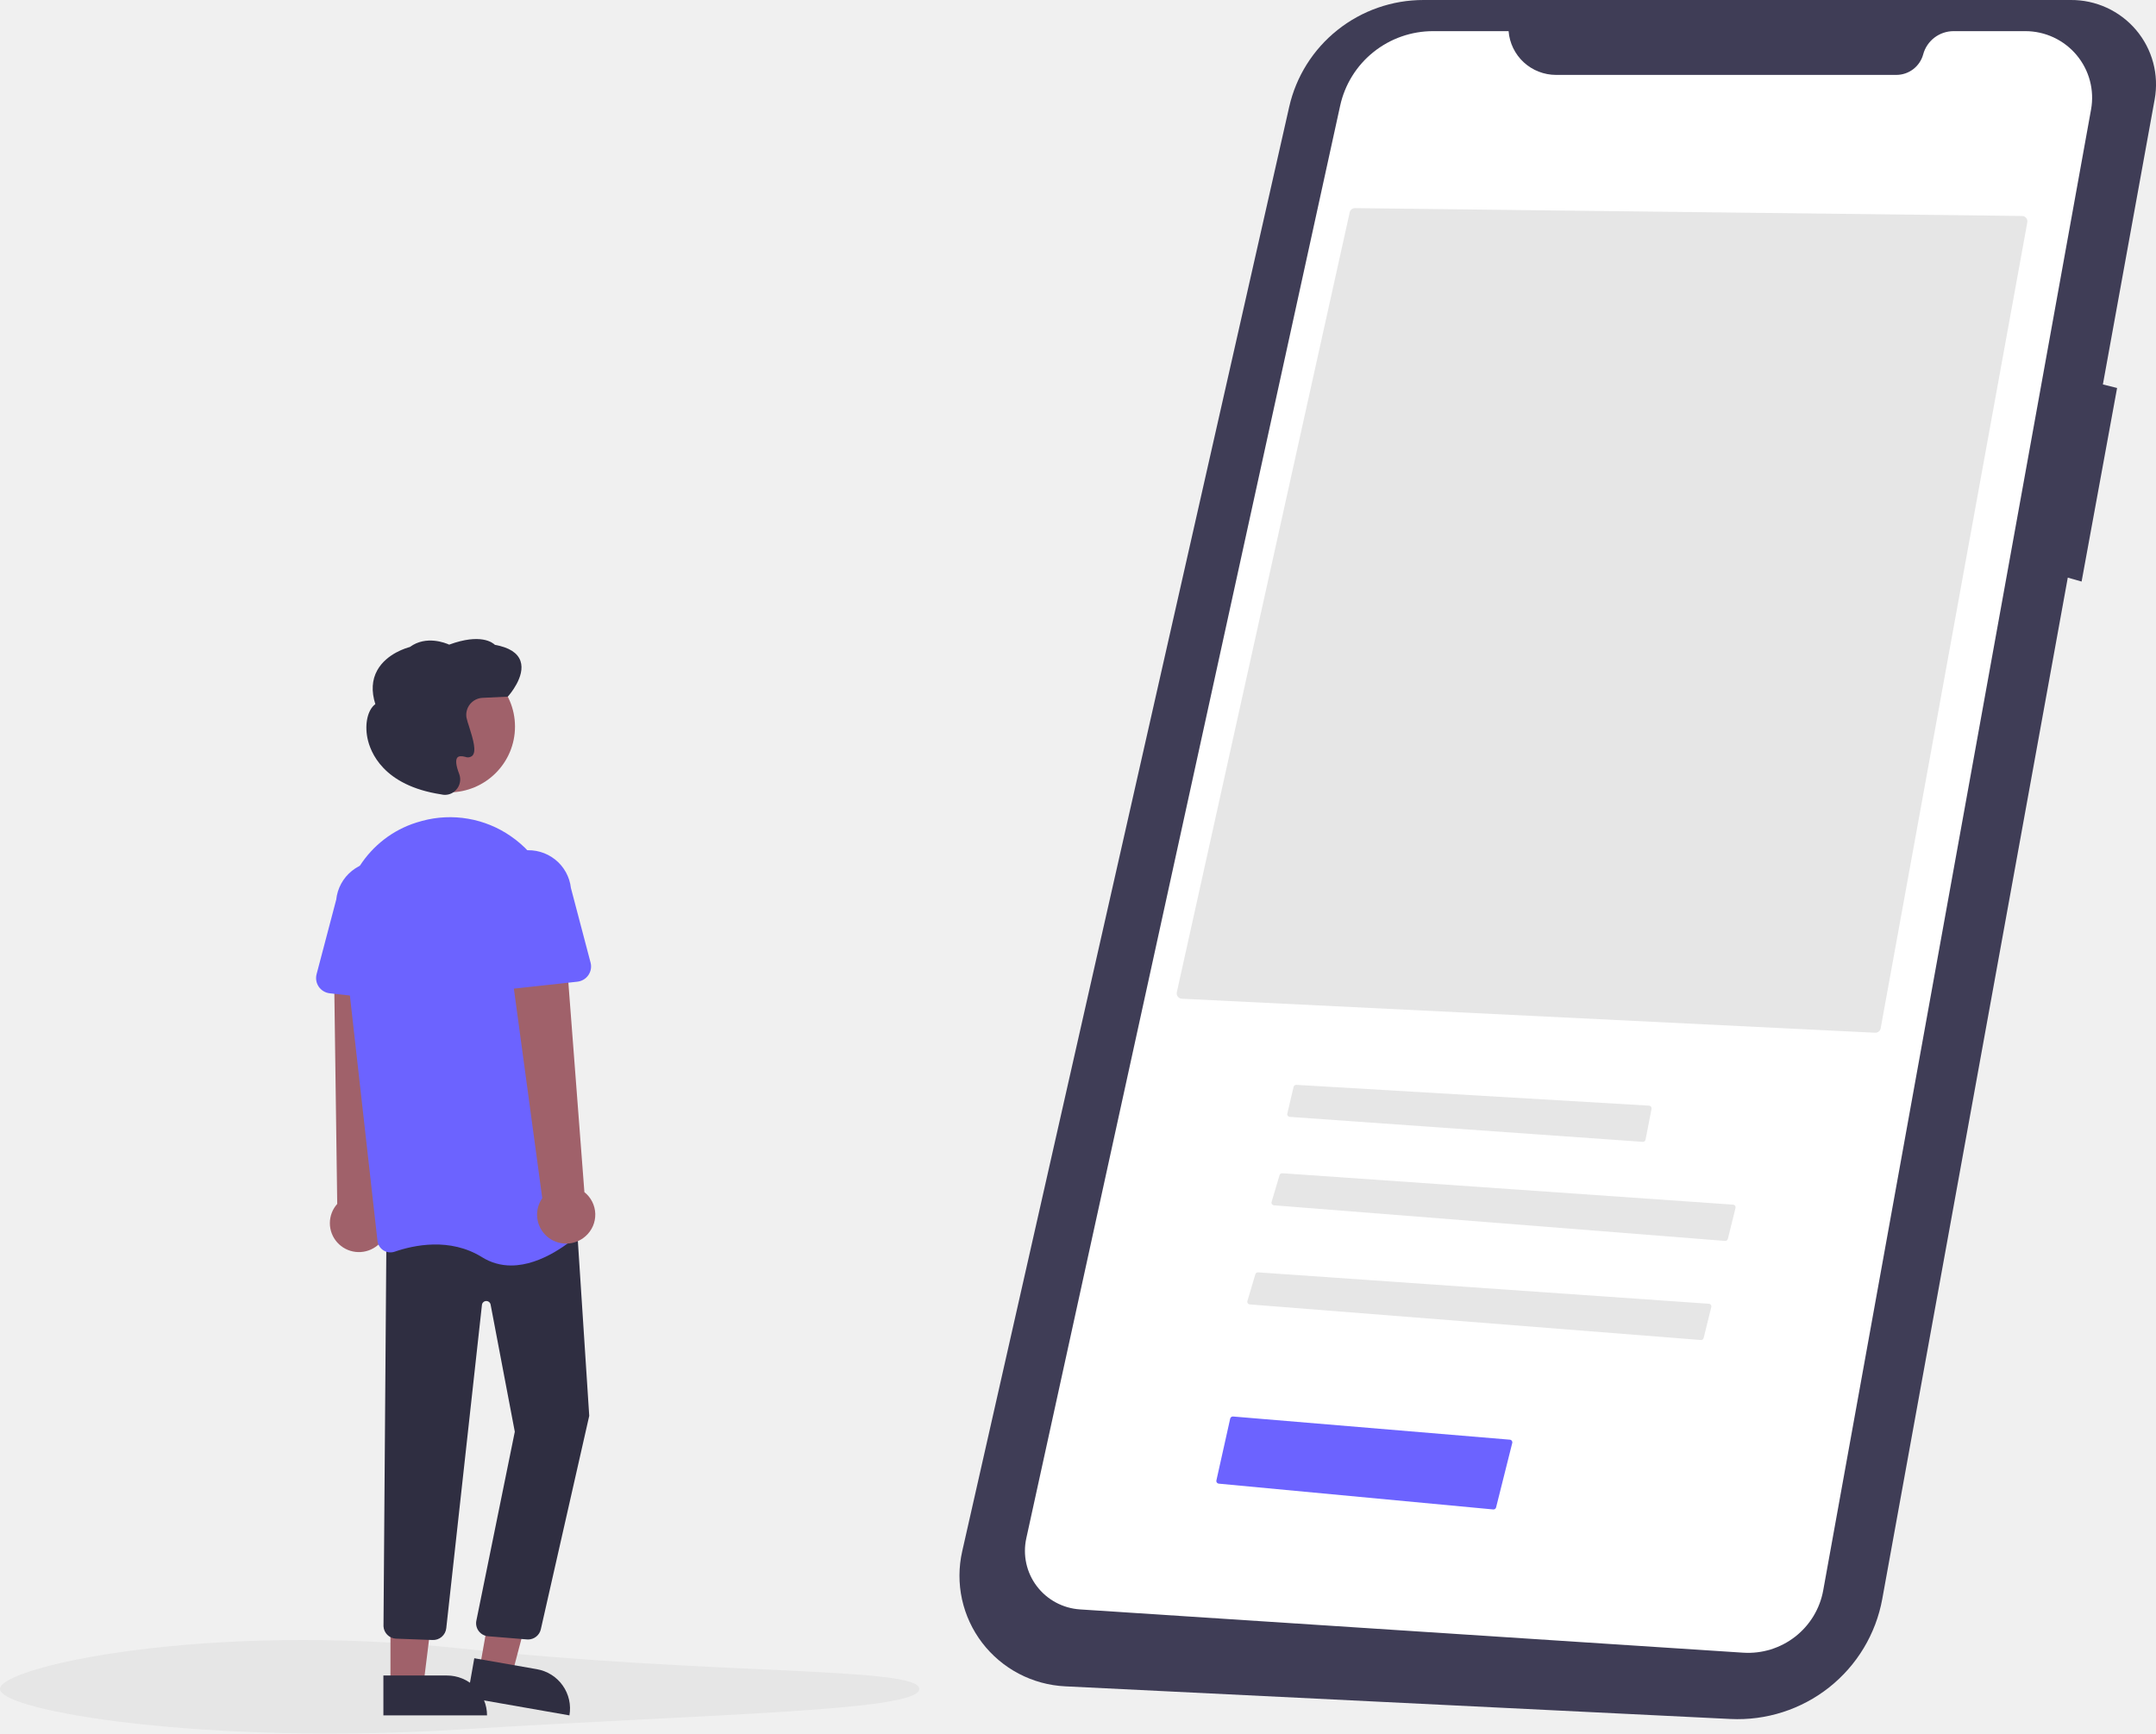
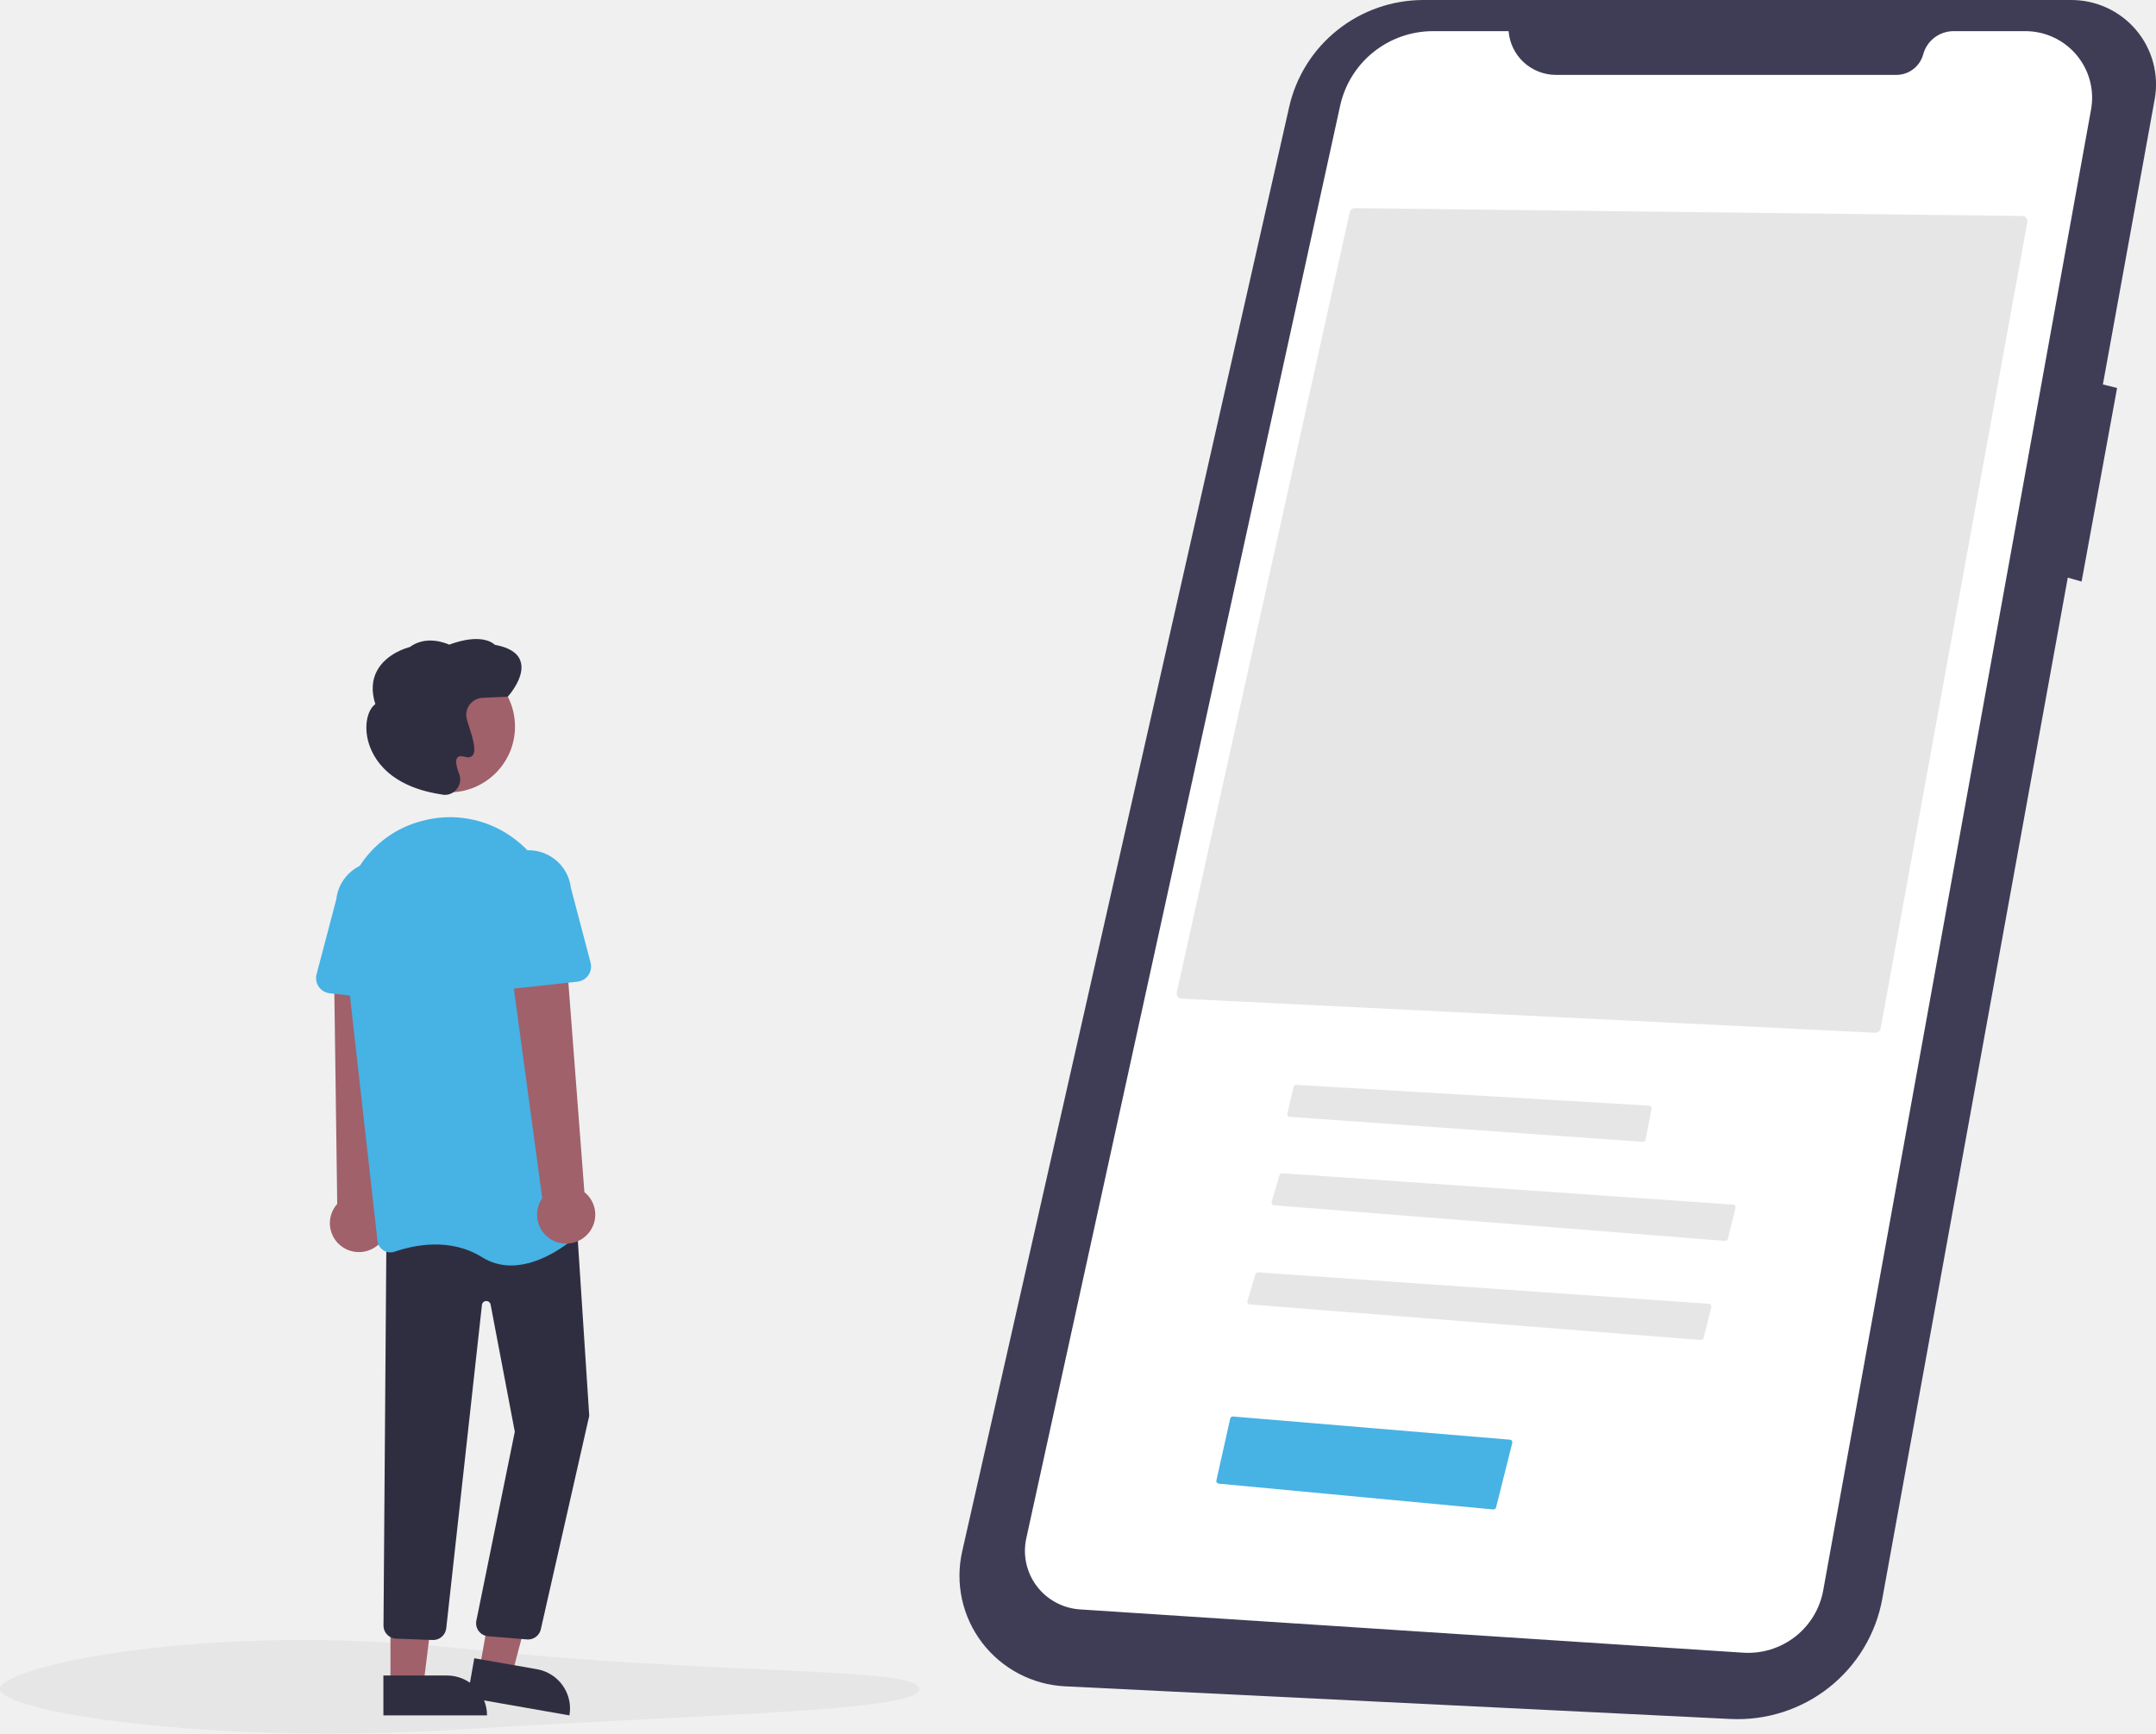
<svg xmlns="http://www.w3.org/2000/svg" width="143" height="115" viewBox="0 0 143 115" fill="none">
  <g clip-path="url(#clip0)">
    <path d="M137.335 0H94.41C92.338 0 90.328 0.702 88.711 1.991C87.093 3.279 85.963 5.077 85.508 7.09L63.819 102.915C63.582 103.96 63.578 105.044 63.806 106.091C64.035 107.138 64.491 108.122 65.141 108.975C65.793 109.828 66.623 110.529 67.574 111.029C68.526 111.528 69.576 111.814 70.65 111.867L114.778 114.033C117.141 114.149 119.465 113.404 121.318 111.939C123.17 110.473 124.424 108.386 124.845 106.067L137.149 38.318L138.065 38.579L140.419 25.738L139.477 25.503L142.912 6.592C143.059 5.782 143.025 4.95 142.812 4.154C142.599 3.359 142.213 2.62 141.68 1.99C141.148 1.361 140.482 0.856 139.732 0.512C138.981 0.168 138.163 -0.007 137.337 -0L137.335 0Z" fill="#3F3D56" />
    <path d="M100.06 2.066H95.05C93.611 2.066 92.215 2.556 91.095 3.455C89.974 4.354 89.196 5.608 88.889 7.008L68.07 102.05C67.95 102.598 67.95 103.164 68.07 103.711C68.19 104.259 68.427 104.773 68.766 105.221C69.104 105.668 69.535 106.038 70.03 106.304C70.524 106.57 71.071 106.727 71.632 106.764L115.617 109.635C116.857 109.716 118.085 109.339 119.064 108.576C120.044 107.813 120.708 106.718 120.928 105.499L138.693 7.263C138.808 6.627 138.781 5.974 138.615 5.35C138.449 4.725 138.147 4.145 137.731 3.649C137.315 3.153 136.795 2.755 136.208 2.481C135.62 2.207 134.979 2.066 134.331 2.066H129.578C129.118 2.066 128.67 2.217 128.305 2.495C127.94 2.774 127.677 3.165 127.558 3.608C127.452 3.998 127.22 4.343 126.897 4.59C126.575 4.836 126.18 4.969 125.774 4.969H103.208C102.413 4.969 101.647 4.67 101.063 4.132C100.48 3.593 100.121 2.856 100.06 2.066Z" fill="white" />
    <path d="M124.375 68.509C124.46 68.511 124.544 68.484 124.611 68.43C124.677 68.377 124.723 68.301 124.738 68.218L134.465 14.747C134.474 14.696 134.472 14.643 134.459 14.594C134.447 14.543 134.423 14.497 134.39 14.457C134.358 14.417 134.317 14.384 134.271 14.362C134.225 14.34 134.174 14.328 134.123 14.327L89.87 13.806H89.865C89.785 13.807 89.707 13.835 89.645 13.885C89.582 13.936 89.539 14.006 89.522 14.084L78.055 65.819C78.044 65.87 78.044 65.922 78.055 65.973C78.066 66.023 78.088 66.071 78.119 66.112C78.15 66.153 78.189 66.187 78.234 66.211C78.28 66.235 78.33 66.249 78.382 66.252L124.375 68.509Z" fill="#E6E6E6" />
    <path d="M85.972 71.966C85.932 71.966 85.892 71.98 85.861 72.004C85.829 72.029 85.807 72.064 85.798 72.103L85.384 73.872C85.378 73.897 85.378 73.923 85.383 73.948C85.388 73.974 85.398 73.997 85.414 74.018C85.429 74.039 85.449 74.056 85.471 74.068C85.494 74.081 85.519 74.088 85.544 74.09L108.956 75.747C108.999 75.75 109.042 75.737 109.077 75.711C109.111 75.684 109.135 75.646 109.143 75.604L109.542 73.557C109.547 73.532 109.546 73.507 109.54 73.482C109.534 73.457 109.523 73.434 109.508 73.414C109.492 73.394 109.473 73.378 109.45 73.366C109.428 73.354 109.403 73.347 109.378 73.346L85.983 71.966L85.972 71.966Z" fill="#E6E6E6" />
    <path d="M114.415 82.319C114.457 82.322 114.499 82.31 114.534 82.285C114.568 82.261 114.593 82.225 114.603 82.184L115.11 80.133C115.116 80.108 115.117 80.081 115.112 80.056C115.107 80.031 115.096 80.007 115.081 79.986C115.066 79.965 115.046 79.947 115.023 79.935C115.001 79.922 114.975 79.915 114.949 79.913L85.052 77.83C85.011 77.827 84.971 77.838 84.937 77.861C84.904 77.884 84.879 77.918 84.868 77.957L84.341 79.729C84.334 79.755 84.332 79.781 84.336 79.808C84.34 79.834 84.35 79.858 84.365 79.88C84.38 79.902 84.4 79.92 84.423 79.933C84.446 79.947 84.471 79.955 84.498 79.957L114.415 82.319Z" fill="#E6E6E6" />
    <path d="M112.81 88.893C112.852 88.897 112.894 88.885 112.928 88.86C112.963 88.835 112.987 88.799 112.997 88.758L113.504 86.707C113.511 86.682 113.511 86.656 113.506 86.631C113.501 86.605 113.491 86.581 113.475 86.56C113.46 86.539 113.44 86.522 113.418 86.51C113.395 86.497 113.37 86.489 113.344 86.488L83.446 84.405C83.406 84.402 83.365 84.412 83.332 84.436C83.298 84.459 83.274 84.493 83.263 84.531L82.736 86.304C82.728 86.329 82.726 86.356 82.73 86.382C82.734 86.408 82.744 86.433 82.759 86.455C82.774 86.477 82.794 86.495 82.817 86.508C82.84 86.521 82.866 86.529 82.892 86.531L112.81 88.893Z" fill="#E6E6E6" />
    <path d="M60.973 112.039C60.973 113.526 47.306 113.685 30.486 114.732C13.681 115.778 0 113.526 0 112.039C0 110.552 13.745 107.56 30.486 109.347C47.306 111.142 60.973 110.552 60.973 112.039Z" fill="#E6E6E6" />
-     <path d="M99.04 100.133C99.082 100.137 99.125 100.126 99.16 100.101C99.195 100.077 99.22 100.04 99.23 99.999L100.302 95.725C100.309 95.7 100.309 95.674 100.305 95.649C100.3 95.624 100.29 95.6 100.275 95.579C100.259 95.558 100.24 95.54 100.218 95.528C100.195 95.515 100.17 95.507 100.144 95.505L81.784 93.967C81.741 93.964 81.699 93.976 81.664 94.001C81.63 94.027 81.605 94.064 81.595 94.105L80.68 98.207C80.675 98.231 80.674 98.257 80.68 98.282C80.685 98.306 80.695 98.33 80.71 98.35C80.725 98.37 80.744 98.387 80.766 98.4C80.788 98.412 80.812 98.42 80.838 98.422L99.04 100.133Z" fill="#6C63FF" />
+     <path d="M99.04 100.133C99.082 100.137 99.125 100.126 99.16 100.101C99.195 100.077 99.22 100.04 99.23 99.999L100.302 95.725C100.309 95.7 100.309 95.674 100.305 95.649C100.3 95.624 100.29 95.6 100.275 95.579C100.259 95.558 100.24 95.54 100.218 95.528C100.195 95.515 100.17 95.507 100.144 95.505L81.784 93.967C81.741 93.964 81.699 93.976 81.664 94.001C81.63 94.027 81.605 94.064 81.595 94.105L80.68 98.207C80.675 98.231 80.674 98.257 80.68 98.282C80.685 98.306 80.695 98.33 80.71 98.35C80.725 98.37 80.744 98.387 80.766 98.4C80.788 98.412 80.812 98.42 80.838 98.422L99.04 100.133Z" fill="#47B2E4" />
    <path d="M24.906 82.718C25.137 82.56 25.331 82.353 25.473 82.113C25.616 81.873 25.703 81.604 25.73 81.326C25.757 81.048 25.723 80.768 25.629 80.505C25.535 80.242 25.385 80.002 25.188 79.803L25.932 63.275L22.147 63.698L22.367 79.865C22.053 80.216 21.879 80.67 21.879 81.14C21.878 81.61 22.051 82.064 22.364 82.415C22.677 82.767 23.109 82.992 23.578 83.047C24.046 83.103 24.519 82.985 24.906 82.717L24.906 82.718Z" fill="#A0616A" />
    <path d="M31.811 110.697L33.965 111.074L36.094 102.978L33.271 102.421L31.811 110.697Z" fill="#A0616A" />
    <path d="M37.768 113.794L30.998 112.608L31.458 110.003L35.612 110.731C36.306 110.852 36.923 111.243 37.327 111.818C37.731 112.392 37.89 113.103 37.768 113.794L37.768 113.794Z" fill="#2F2E41" />
    <path d="M25.898 111.771H28.085L29.126 103.368H25.898L25.898 111.771Z" fill="#A0616A" />
    <path d="M32.303 113.794L25.429 113.795L25.429 111.149L29.647 111.149C30.351 111.149 31.026 111.428 31.525 111.924C32.023 112.42 32.303 113.093 32.303 113.794Z" fill="#2F2E41" />
    <path d="M35.023 108.759C34.989 108.759 34.955 108.757 34.921 108.753L32.347 108.542C32.23 108.528 32.116 108.491 32.014 108.432C31.912 108.374 31.823 108.295 31.752 108.201C31.681 108.107 31.63 108 31.602 107.885C31.574 107.771 31.57 107.652 31.59 107.537L34.145 94.977L32.54 86.541C32.527 86.473 32.489 86.411 32.434 86.368C32.379 86.325 32.31 86.303 32.24 86.306C32.17 86.31 32.104 86.338 32.053 86.387C32.003 86.435 31.972 86.5 31.965 86.57L29.6 108.004C29.578 108.23 29.468 108.438 29.295 108.586C29.122 108.733 28.898 108.807 28.67 108.793L26.245 108.703C26.032 108.688 25.833 108.596 25.684 108.444C25.535 108.293 25.446 108.092 25.436 107.88L25.63 81.978L38.203 80.412L39.082 93.924L39.078 93.939L35.868 108.096C35.822 108.285 35.714 108.453 35.561 108.573C35.407 108.693 35.218 108.759 35.023 108.759Z" fill="#2F2E41" />
    <path d="M29.776 52.565C32.196 52.565 34.158 50.611 34.158 48.2C34.158 45.79 32.196 43.836 29.776 43.836C27.356 43.836 25.394 45.79 25.394 48.2C25.394 50.611 27.356 52.565 29.776 52.565Z" fill="#A0616A" />
-     <path d="M33.904 83.949C33.219 83.953 32.547 83.761 31.968 83.397C29.845 82.076 27.434 82.601 26.186 83.031C26.062 83.075 25.93 83.09 25.8 83.075C25.669 83.06 25.544 83.016 25.433 82.946C25.324 82.877 25.231 82.785 25.162 82.676C25.093 82.566 25.05 82.443 25.037 82.315L22.767 62.124C22.387 58.742 24.433 55.561 27.632 54.562C27.752 54.524 27.874 54.489 27.998 54.455C28.994 54.186 30.036 54.138 31.053 54.314C32.069 54.489 33.034 54.885 33.88 55.472C34.742 56.066 35.464 56.84 35.993 57.742C36.522 58.643 36.846 59.648 36.943 60.688L38.854 81.014C38.867 81.145 38.849 81.278 38.802 81.402C38.755 81.525 38.679 81.636 38.581 81.726C37.911 82.343 35.967 83.949 33.904 83.949Z" fill="#6C63FF" />
-     <path d="M26.993 66.454L21.873 65.893C21.727 65.877 21.587 65.83 21.461 65.755C21.335 65.68 21.227 65.579 21.144 65.459C21.061 65.339 21.005 65.202 20.98 65.058C20.955 64.915 20.961 64.767 20.998 64.626L22.301 59.678C22.34 59.307 22.452 58.947 22.63 58.62C22.809 58.292 23.051 58.003 23.343 57.769C23.634 57.535 23.97 57.361 24.329 57.258C24.689 57.154 25.065 57.121 25.437 57.163C25.809 57.205 26.169 57.32 26.496 57.501C26.823 57.682 27.111 57.926 27.343 58.219C27.575 58.512 27.746 58.847 27.847 59.206C27.948 59.565 27.977 59.941 27.931 60.311L28.125 65.406C28.13 65.552 28.104 65.698 28.048 65.832C27.992 65.967 27.908 66.089 27.8 66.188C27.693 66.288 27.565 66.363 27.426 66.409C27.287 66.455 27.14 66.471 26.994 66.455L26.993 66.454Z" fill="#6C63FF" />
+     <path d="M33.904 83.949C33.219 83.953 32.547 83.761 31.968 83.397C29.845 82.076 27.434 82.601 26.186 83.031C26.062 83.075 25.93 83.09 25.8 83.075C25.669 83.06 25.544 83.016 25.433 82.946C25.324 82.877 25.231 82.785 25.162 82.676C25.093 82.566 25.05 82.443 25.037 82.315L22.767 62.124C22.387 58.742 24.433 55.561 27.632 54.562C27.752 54.524 27.874 54.489 27.998 54.455C28.994 54.186 30.036 54.138 31.053 54.314C32.069 54.489 33.034 54.885 33.88 55.472C34.742 56.066 35.464 56.84 35.993 57.742C36.522 58.643 36.846 59.648 36.943 60.688L38.854 81.014C38.867 81.145 38.849 81.278 38.802 81.402C38.755 81.525 38.679 81.636 38.581 81.726C37.911 82.343 35.967 83.949 33.904 83.949Z" fill="#47B2E4" />
+     <path d="M26.993 66.454L21.873 65.893C21.727 65.877 21.587 65.83 21.461 65.755C21.335 65.68 21.227 65.579 21.144 65.459C21.061 65.339 21.005 65.202 20.98 65.058C20.955 64.915 20.961 64.767 20.998 64.626L22.301 59.678C22.34 59.307 22.452 58.947 22.63 58.62C22.809 58.292 23.051 58.003 23.343 57.769C23.634 57.535 23.97 57.361 24.329 57.258C24.689 57.154 25.065 57.121 25.437 57.163C25.809 57.205 26.169 57.32 26.496 57.501C26.823 57.682 27.111 57.926 27.343 58.219C27.575 58.512 27.746 58.847 27.847 59.206C27.948 59.565 27.977 59.941 27.931 60.311L28.125 65.406C28.13 65.552 28.104 65.698 28.048 65.832C27.992 65.967 27.908 66.089 27.8 66.188C27.693 66.288 27.565 66.363 27.426 66.409C27.287 66.455 27.14 66.471 26.994 66.455L26.993 66.454Z" fill="#47B2E4" />
    <path d="M38.833 82.01C39.043 81.826 39.21 81.597 39.323 81.342C39.435 81.086 39.489 80.809 39.483 80.53C39.476 80.251 39.407 79.977 39.283 79.727C39.158 79.477 38.98 79.257 38.761 79.084L37.499 62.586L33.79 63.418L35.966 79.484C35.697 79.87 35.58 80.341 35.636 80.808C35.693 81.274 35.919 81.704 36.272 82.016C36.626 82.327 37.081 82.498 37.553 82.497C38.025 82.496 38.48 82.323 38.832 82.01H38.833Z" fill="#A0616A" />
-     <path d="M32.368 65.417C32.261 65.318 32.176 65.196 32.12 65.061C32.065 64.927 32.038 64.781 32.044 64.635L32.237 59.54C32.196 59.172 32.227 58.799 32.33 58.443C32.433 58.087 32.605 57.754 32.837 57.465C33.069 57.175 33.356 56.934 33.681 56.754C34.007 56.575 34.365 56.461 34.734 56.42C35.104 56.378 35.478 56.41 35.836 56.512C36.193 56.614 36.527 56.786 36.818 57.017C37.109 57.248 37.351 57.534 37.531 57.858C37.711 58.182 37.825 58.539 37.867 58.907L39.17 63.855C39.208 63.996 39.214 64.144 39.189 64.287C39.163 64.431 39.107 64.568 39.024 64.688C38.941 64.808 38.833 64.91 38.708 64.984C38.582 65.059 38.441 65.106 38.295 65.123L33.175 65.683C33.03 65.699 32.882 65.684 32.743 65.638C32.604 65.592 32.476 65.516 32.369 65.417L32.368 65.417Z" fill="#6C63FF" />
+     <path d="M32.368 65.417C32.261 65.318 32.176 65.196 32.12 65.061C32.065 64.927 32.038 64.781 32.044 64.635L32.237 59.54C32.196 59.172 32.227 58.799 32.33 58.443C32.433 58.087 32.605 57.754 32.837 57.465C33.069 57.175 33.356 56.934 33.681 56.754C34.007 56.575 34.365 56.461 34.734 56.42C35.104 56.378 35.478 56.41 35.836 56.512C36.193 56.614 36.527 56.786 36.818 57.017C37.109 57.248 37.351 57.534 37.531 57.858C37.711 58.182 37.825 58.539 37.867 58.907L39.17 63.855C39.208 63.996 39.214 64.144 39.189 64.287C39.163 64.431 39.107 64.568 39.024 64.688C38.941 64.808 38.833 64.91 38.708 64.984C38.582 65.059 38.441 65.106 38.295 65.123L33.175 65.683C33.03 65.699 32.882 65.684 32.743 65.638C32.604 65.592 32.476 65.516 32.369 65.417L32.368 65.417Z" fill="#47B2E4" />
    <path d="M29.515 52.729C29.437 52.729 29.36 52.72 29.283 52.702L29.261 52.697C25.409 52.11 24.557 49.887 24.37 48.959C24.177 47.998 24.397 47.071 24.895 46.71C24.624 45.857 24.667 45.1 25.025 44.46C25.649 43.344 27.002 42.968 27.183 42.921C28.264 42.127 29.557 42.657 29.792 42.764C31.883 41.994 32.682 42.635 32.827 42.778C33.761 42.945 34.331 43.305 34.52 43.847C34.875 44.865 33.752 46.132 33.704 46.186L33.679 46.214L32.005 46.293C31.847 46.3 31.691 46.341 31.549 46.412C31.407 46.484 31.282 46.584 31.181 46.706C31.081 46.829 31.007 46.971 30.965 47.124C30.923 47.277 30.914 47.437 30.938 47.593C30.984 47.795 31.041 47.994 31.11 48.189C31.395 49.079 31.609 49.839 31.333 50.128C31.271 50.184 31.194 50.221 31.111 50.235C31.028 50.249 30.943 50.24 30.865 50.209C30.603 50.139 30.426 50.154 30.337 50.252C30.2 50.405 30.242 50.791 30.456 51.34C30.523 51.514 30.541 51.703 30.508 51.886C30.475 52.069 30.392 52.24 30.269 52.379C30.176 52.489 30.061 52.576 29.93 52.637C29.8 52.697 29.659 52.728 29.515 52.729H29.515Z" fill="#2F2E41" />
  </g>
  <defs>
    <clipPath id="clip0">
      <rect width="143" height="115" fill="white" />
    </clipPath>
  </defs>
</svg>
